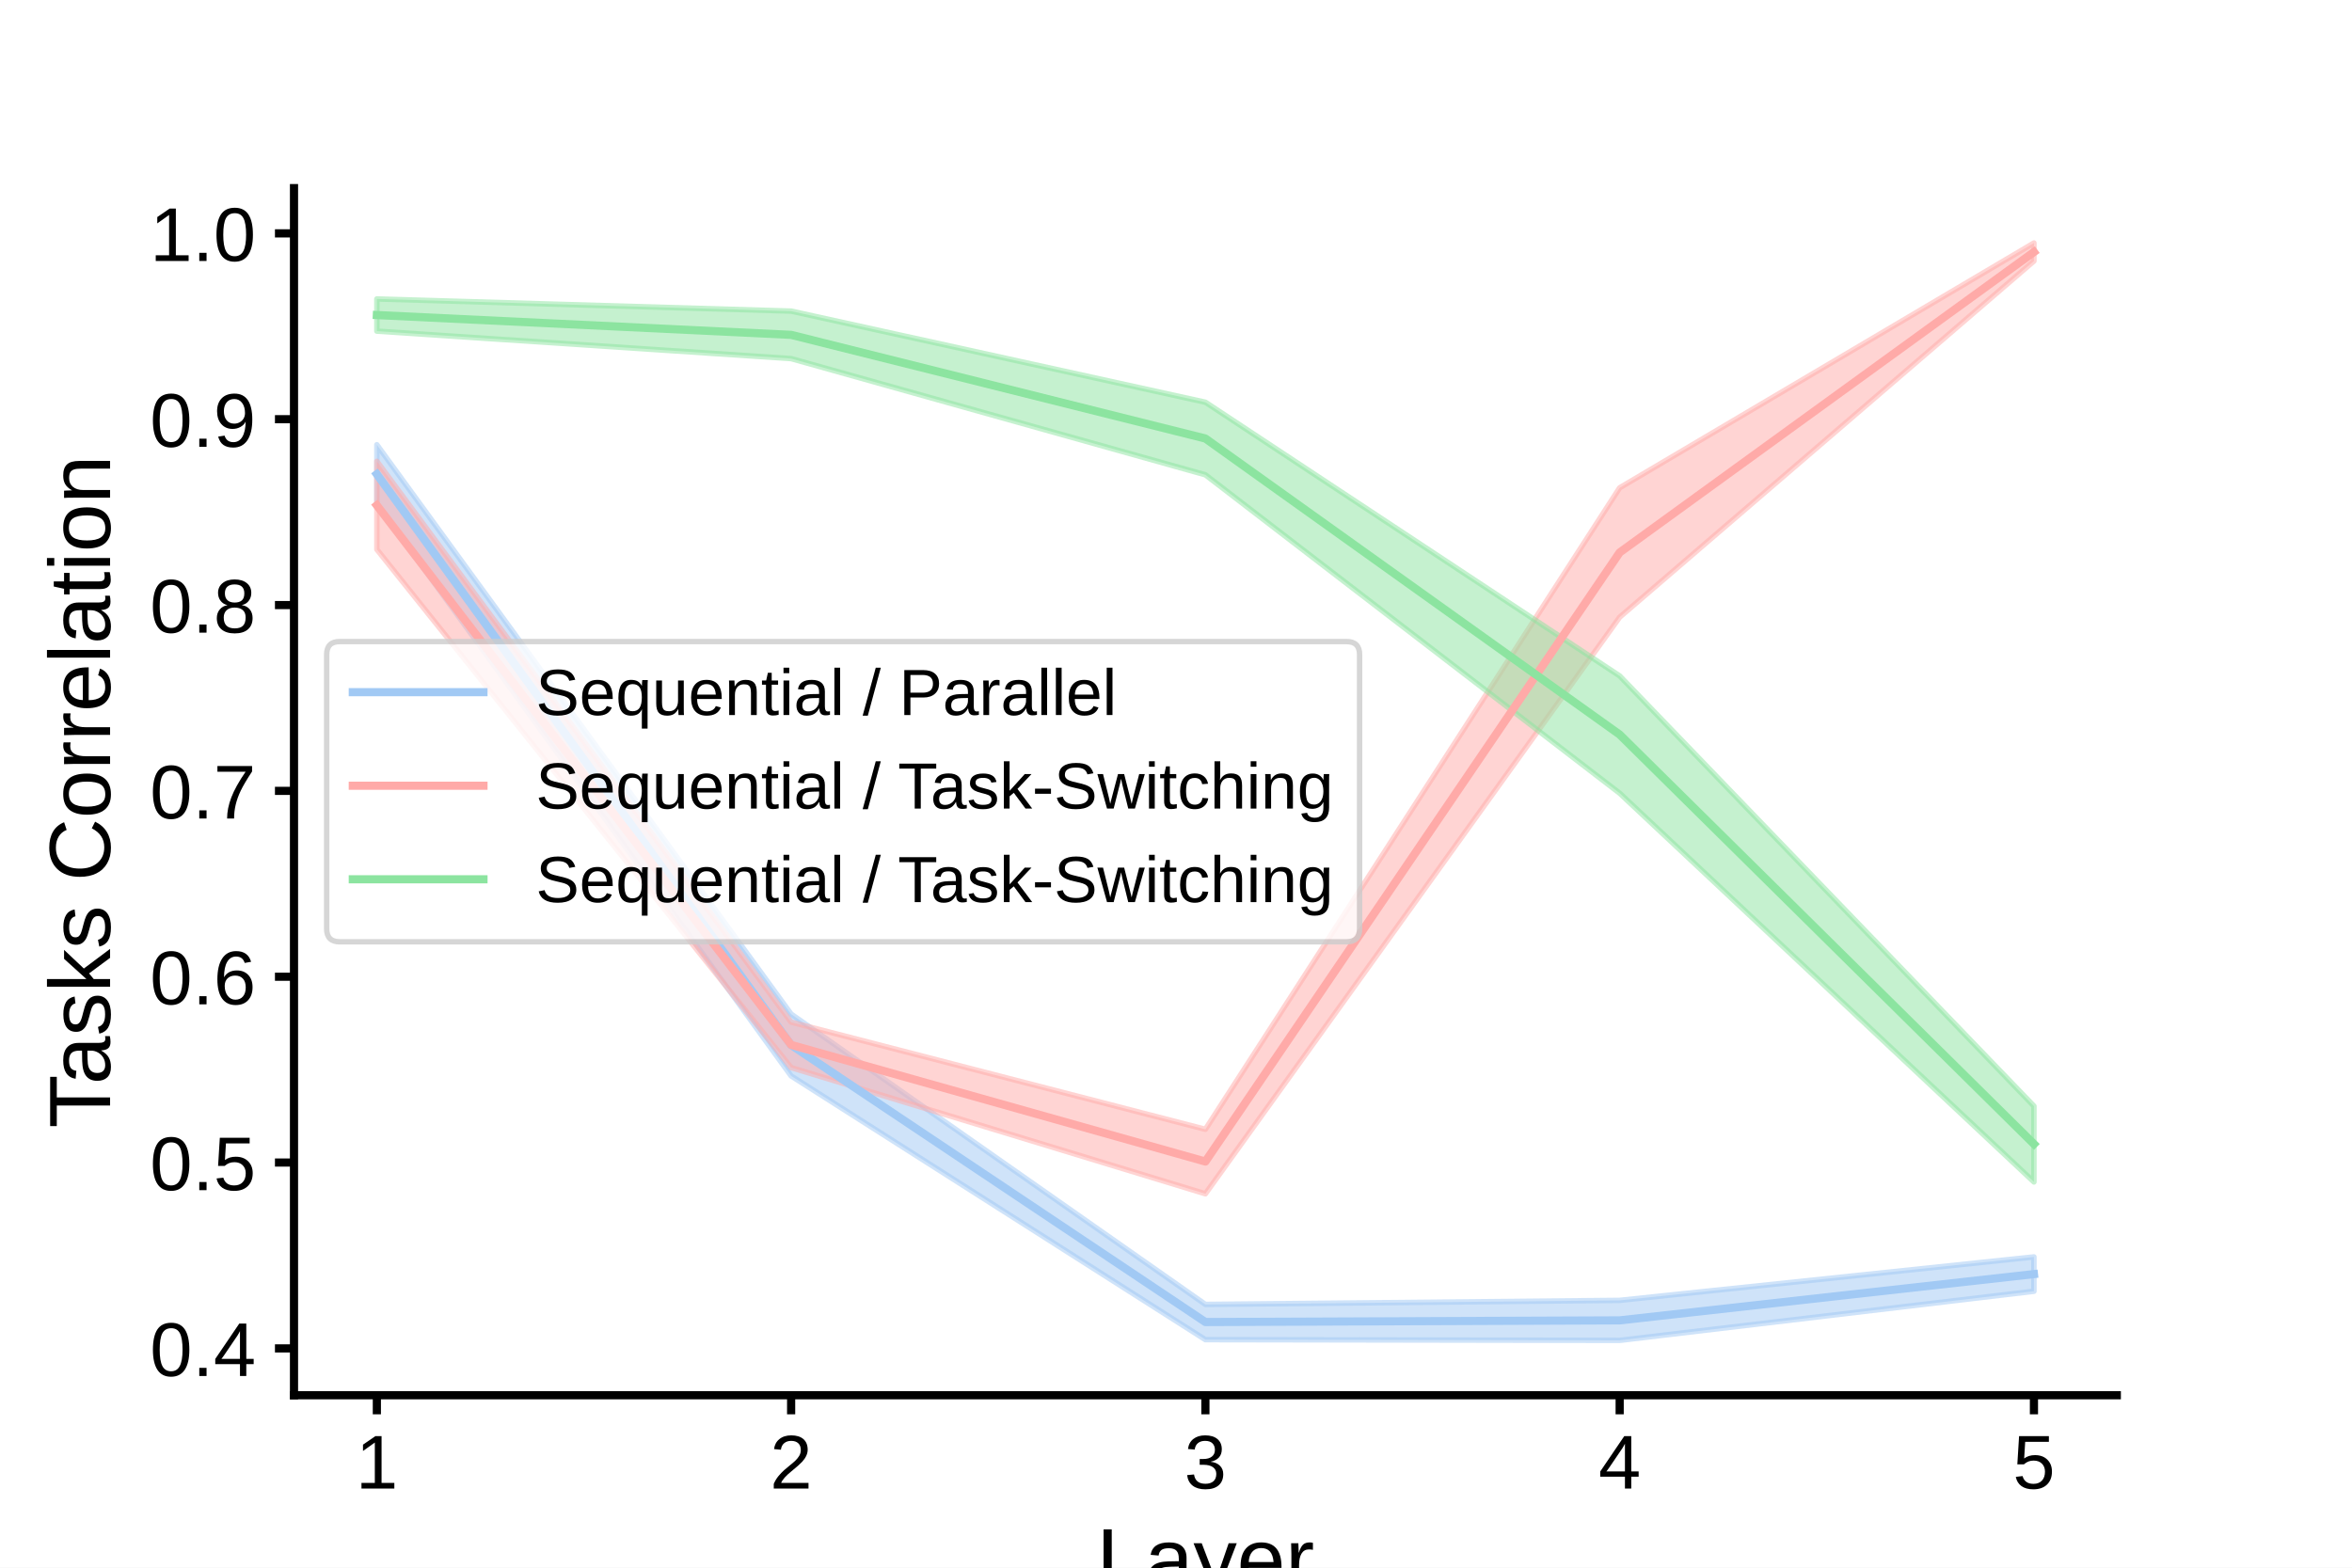
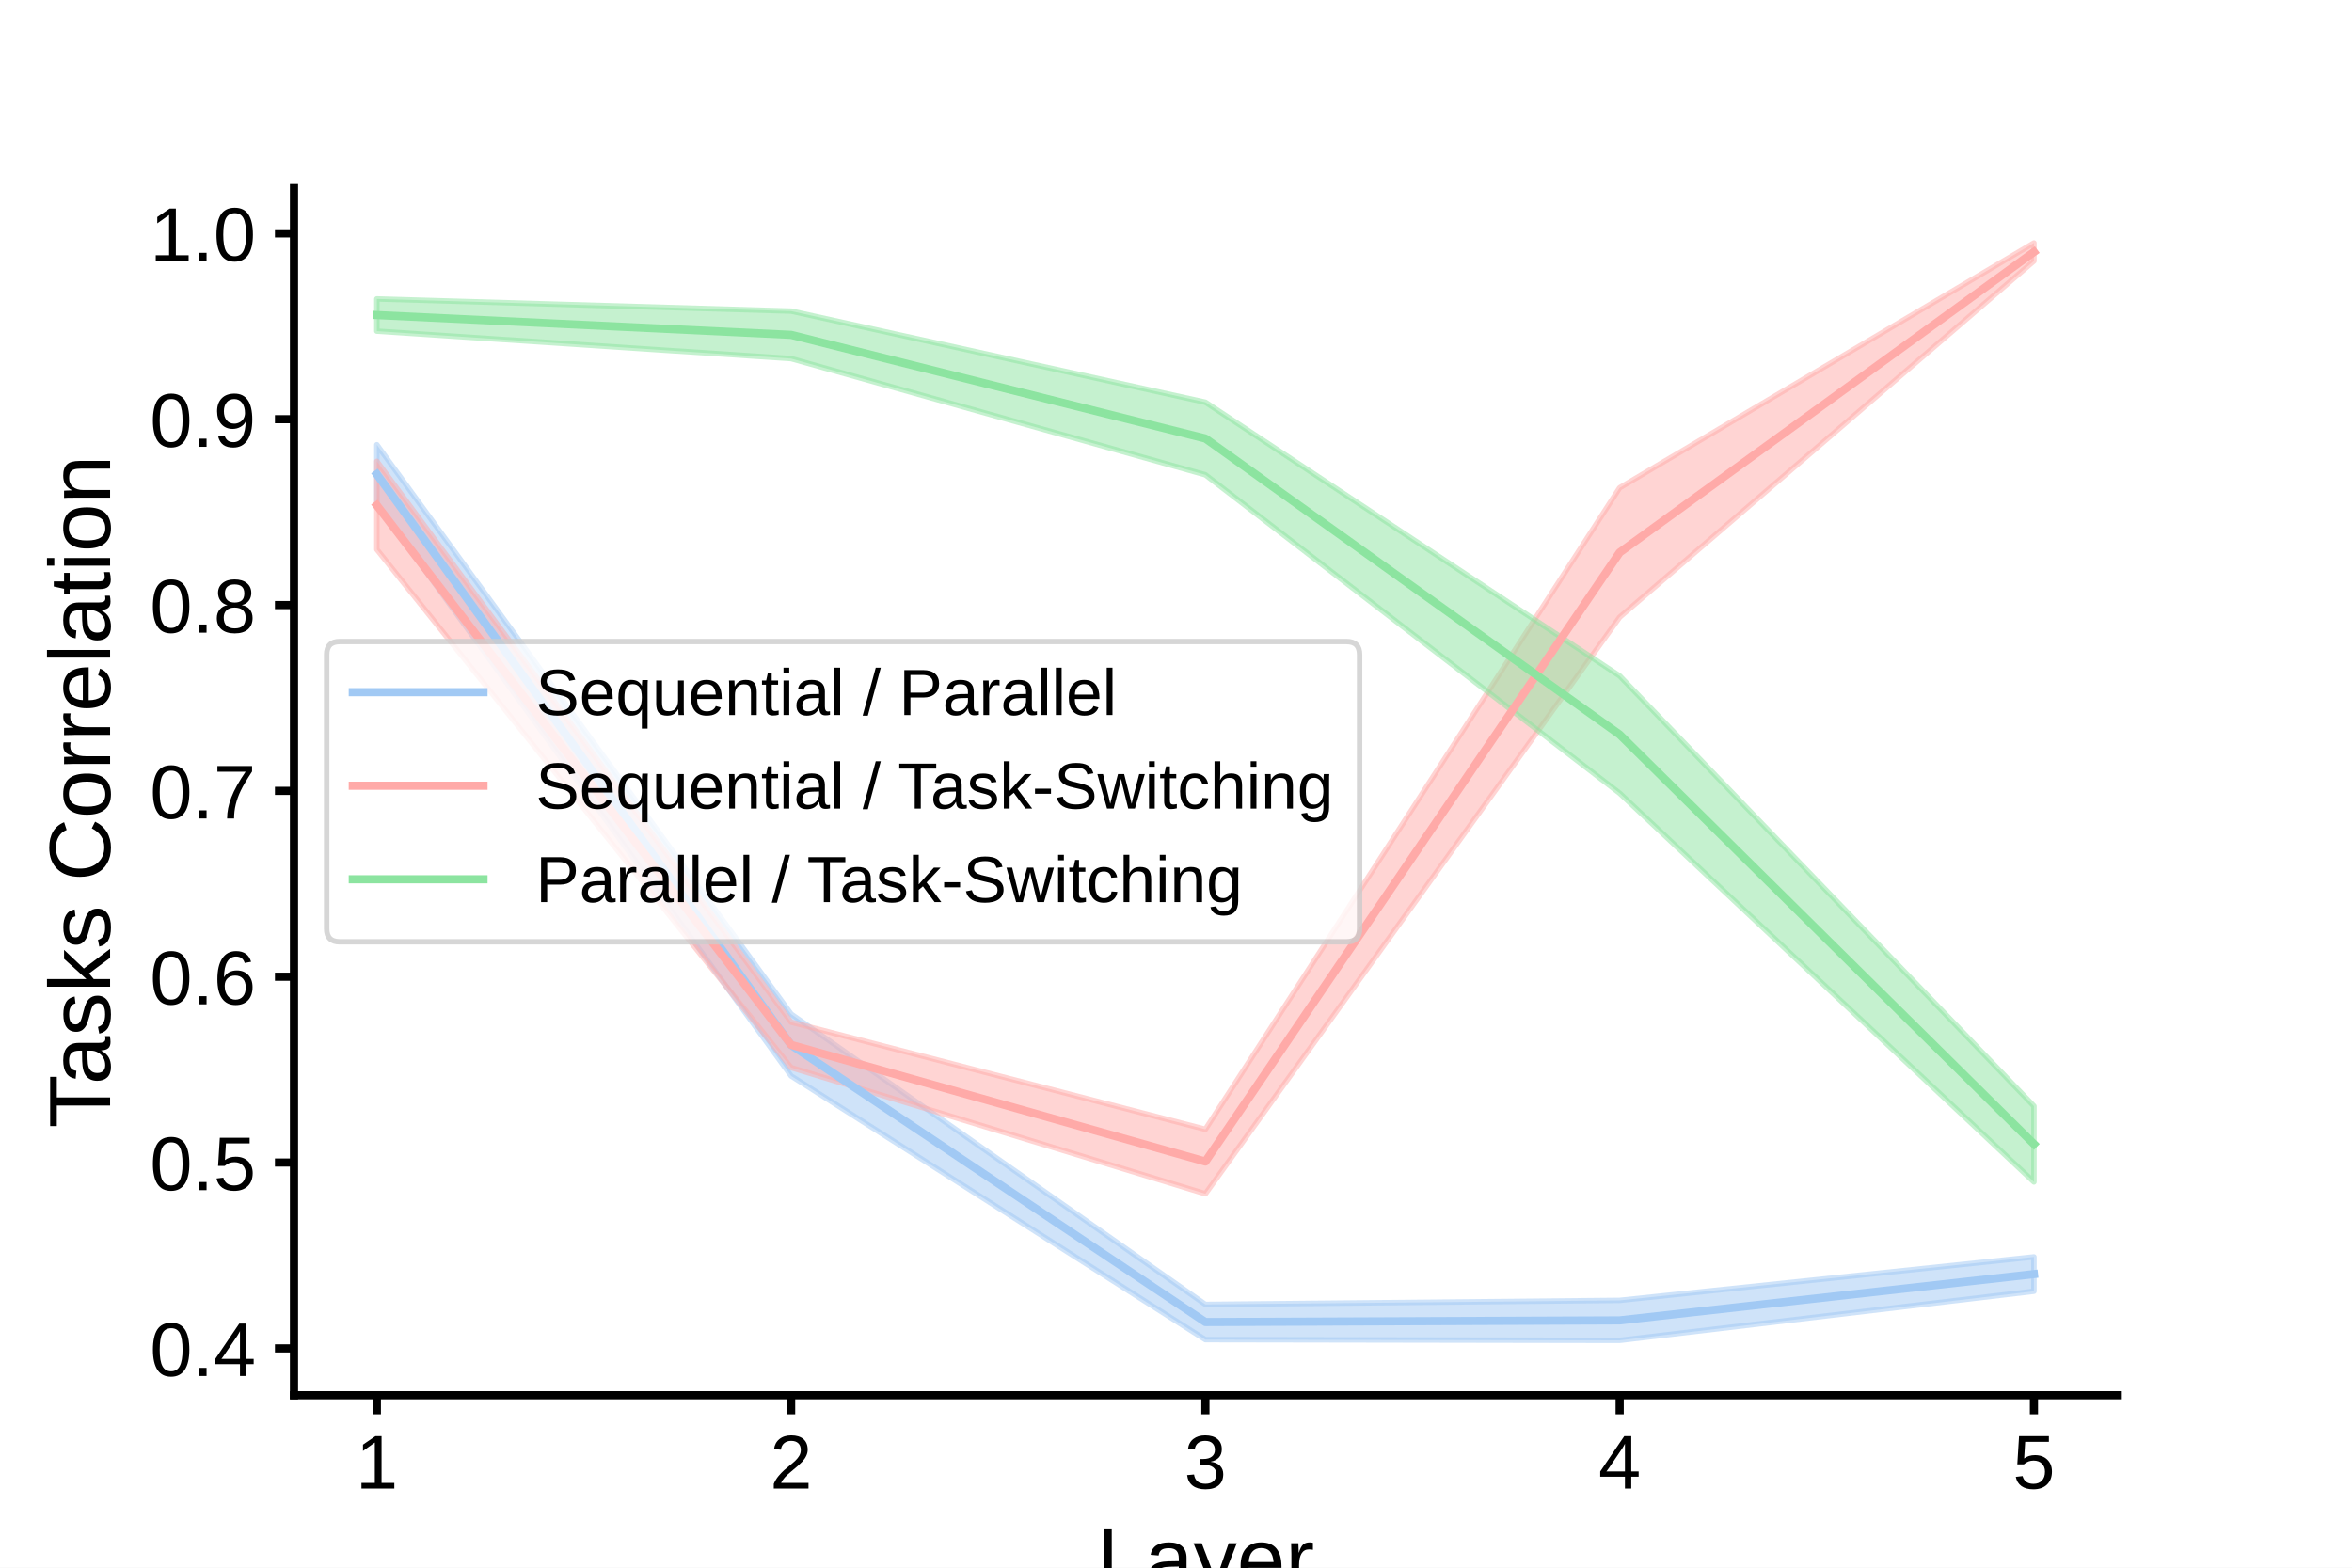
<svg xmlns="http://www.w3.org/2000/svg" xmlns:xlink="http://www.w3.org/1999/xlink" width="432pt" height="288pt" viewBox="0 0 432 288" version="1.1">
  <defs>
    <style type="text/css">*{stroke-linejoin: round; stroke-linecap: butt}</style>
  </defs>
  <g id="figure_1">
    <g id="patch_1">
      <path d="M 0 288  L 432 288  L 432 0  L 0 0  z " style="fill: #ffffff" />
    </g>
    <g id="axes_1">
      <g id="patch_2">
        <path d="M 54 256.32  L 388.8 256.32  L 388.8 34.56  L 54 34.56  z " style="fill: #ffffff" />
      </g>
      <g id="PolyCollection_1">
        <defs>
-           <path id="m2222bc83a2" d="M 69.218 -206.299  L 69.218 -195.465  L 145.309 -90.339  L 221.4 -41.89  L 297.491 -41.76  L 373.582 -50.782  L 373.582 -57.092  L 373.582 -57.092  L 297.491 -49.111  L 221.4 -48.367  L 145.309 -101.706  L 69.218 -206.299  z " style="stroke: #a1c9f4; stroke-opacity: 0.5" />
+           <path id="m5e7c9f02a2" d="M 69.218 -206.299  L 69.218 -195.465  L 145.309 -90.339  L 221.4 -41.89  L 297.491 -41.76  L 373.582 -50.782  L 373.582 -57.092  L 373.582 -57.092  L 297.491 -49.111  L 221.4 -48.367  L 145.309 -101.706  L 69.218 -206.299  z " style="stroke: #a1c9f4; stroke-opacity: 0.5" />
        </defs>
-         <g clip-path="url(#p3b19991017)">
-           <use xlink:href="#m2222bc83a2" x="0" y="288" style="fill: #a1c9f4; fill-opacity: 0.5; stroke: #a1c9f4; stroke-opacity: 0.5" />
+         <g clip-path="url(#p9104ac3bed)">
+           <use xlink:href="#m5e7c9f02a2" x="0" y="288" style="fill: #a1c9f4; fill-opacity: 0.5; stroke: #a1c9f4; stroke-opacity: 0.5" />
        </g>
      </g>
      <g id="PolyCollection_2">
        <defs>
-           <path id="mce87086060" d="M 69.218 -203.259  L 69.218 -187.064  L 145.309 -91.873  L 221.4 -68.688  L 297.491 -174.619  L 373.582 -240.047  L 373.582 -243.36  L 373.582 -243.36  L 297.491 -198.388  L 221.4 -80.537  L 145.309 -100.216  L 69.218 -203.259  z " style="stroke: #ffaaa8; stroke-opacity: 0.5" />
+           <path id="mab2b165a77" d="M 69.218 -203.259  L 69.218 -187.064  L 145.309 -91.873  L 221.4 -68.688  L 297.491 -174.619  L 373.582 -240.047  L 373.582 -243.36  L 373.582 -243.36  L 297.491 -198.388  L 221.4 -80.537  L 145.309 -100.216  L 69.218 -203.259  z " style="stroke: #ffaaa8; stroke-opacity: 0.5" />
        </defs>
-         <g clip-path="url(#p3b19991017)">
-           <use xlink:href="#mce87086060" x="0" y="288" style="fill: #ffaaa8; fill-opacity: 0.5; stroke: #ffaaa8; stroke-opacity: 0.5" />
+         <g clip-path="url(#p9104ac3bed)">
+           <use xlink:href="#mab2b165a77" x="0" y="288" style="fill: #ffaaa8; fill-opacity: 0.5; stroke: #ffaaa8; stroke-opacity: 0.5" />
        </g>
      </g>
      <g id="PolyCollection_3">
        <defs>
-           <path id="m306151b3ab" d="M 69.218 -233.081  L 69.218 -227.165  L 145.309 -222.12  L 221.4 -200.772  L 297.491 -142.278  L 373.582 -70.863  L 373.582 -84.795  L 373.582 -84.795  L 297.491 -163.825  L 221.4 -214.108  L 145.309 -230.847  L 69.218 -233.081  z " style="stroke: #8ce4a0; stroke-opacity: 0.5" />
+           <path id="m7b28f204bc" d="M 69.218 -233.081  L 69.218 -227.165  L 145.309 -222.12  L 221.4 -200.772  L 297.491 -142.278  L 373.582 -70.863  L 373.582 -84.795  L 373.582 -84.795  L 297.491 -163.825  L 221.4 -214.108  L 145.309 -230.847  L 69.218 -233.081  z " style="stroke: #8ce4a0; stroke-opacity: 0.5" />
        </defs>
-         <g clip-path="url(#p3b19991017)">
-           <use xlink:href="#m306151b3ab" x="0" y="288" style="fill: #8ce4a0; fill-opacity: 0.5; stroke: #8ce4a0; stroke-opacity: 0.5" />
+         <g clip-path="url(#p9104ac3bed)">
+           <use xlink:href="#m7b28f204bc" x="0" y="288" style="fill: #8ce4a0; fill-opacity: 0.5; stroke: #8ce4a0; stroke-opacity: 0.5" />
        </g>
      </g>
      <g id="matplotlib.axis_1">
        <g id="xtick_1">
          <g id="line2d_1">
            <defs>
-               <path id="m9b20f93427" d="M 0 0  L 0 3.5  " style="stroke: #000000; stroke-width: 1.5" />
-             </defs>
-             <g>
-               <use xlink:href="#m9b20f93427" x="69.218" y="256.32" style="stroke: #000000; stroke-width: 1.5" />
+               <path id="m9e8d476522" d="M 0 0  L 0 3.5  " style="stroke: #000000; stroke-width: 1.5" />
+             </defs>
+             <g>
+               <use xlink:href="#m9e8d476522" x="69.218" y="256.32" style="stroke: #000000; stroke-width: 1.5" />
            </g>
          </g>
          <g id="text_1">
            <g transform="translate(65.32553 273.4656) scale(0.14 -0.14)">
              <defs>
                <path id="LiberationSans-31" d="M 488 0  L 488 478  L 1609 478  L 1609 3866  L 616 3156  L 616 3688  L 1656 4403  L 2175 4403  L 2175 478  L 3247 478  L 3247 0  L 488 0  z " transform="scale(0.015625)" />
              </defs>
              <use xlink:href="#LiberationSans-31" />
            </g>
          </g>
        </g>
        <g id="xtick_2">
          <g id="line2d_2">
            <g>
-               <use xlink:href="#m9b20f93427" x="145.309" y="256.32" style="stroke: #000000; stroke-width: 1.5" />
+               <use xlink:href="#m9e8d476522" x="145.309" y="256.32" style="stroke: #000000; stroke-width: 1.5" />
            </g>
          </g>
          <g id="text_2">
            <g transform="translate(141.4164 273.4656) scale(0.14 -0.14)">
              <defs>
                <path id="LiberationSans-32" d="M 322 0  L 322 397  Q 481 763 711 1042  Q 941 1322 1194 1548  Q 1447 1775 1695 1969  Q 1944 2163 2144 2356  Q 2344 2550 2467 2762  Q 2591 2975 2591 3244  Q 2591 3606 2378 3806  Q 2166 4006 1788 4006  Q 1428 4006 1195 3811  Q 963 3616 922 3263  L 347 3316  Q 409 3844 795 4156  Q 1181 4469 1788 4469  Q 2453 4469 2811 4155  Q 3169 3841 3169 3263  Q 3169 3006 3051 2753  Q 2934 2500 2703 2247  Q 2472 1994 1819 1463  Q 1459 1169 1246 933  Q 1034 697 941 478  L 3238 478  L 3238 0  L 322 0  z " transform="scale(0.015625)" />
              </defs>
              <use xlink:href="#LiberationSans-32" />
            </g>
          </g>
        </g>
        <g id="xtick_3">
          <g id="line2d_3">
            <g>
-               <use xlink:href="#m9b20f93427" x="221.4" y="256.32" style="stroke: #000000; stroke-width: 1.5" />
+               <use xlink:href="#m9e8d476522" x="221.4" y="256.32" style="stroke: #000000; stroke-width: 1.5" />
            </g>
          </g>
          <g id="text_3">
            <g transform="translate(217.5073 273.4656) scale(0.14 -0.14)">
              <defs>
                <path id="LiberationSans-33" d="M 3278 1216  Q 3278 606 2890 271  Q 2503 -63 1784 -63  Q 1116 -63 717 239  Q 319 541 244 1131  L 825 1184  Q 938 403 1784 403  Q 2209 403 2451 612  Q 2694 822 2694 1234  Q 2694 1594 2417 1795  Q 2141 1997 1619 1997  L 1300 1997  L 1300 2484  L 1606 2484  Q 2069 2484 2323 2686  Q 2578 2888 2578 3244  Q 2578 3597 2370 3801  Q 2163 4006 1753 4006  Q 1381 4006 1151 3815  Q 922 3625 884 3278  L 319 3322  Q 381 3863 767 4166  Q 1153 4469 1759 4469  Q 2422 4469 2789 4161  Q 3156 3853 3156 3303  Q 3156 2881 2920 2617  Q 2684 2353 2234 2259  L 2234 2247  Q 2728 2194 3003 1916  Q 3278 1638 3278 1216  z " transform="scale(0.015625)" />
              </defs>
              <use xlink:href="#LiberationSans-33" />
            </g>
          </g>
        </g>
        <g id="xtick_4">
          <g id="line2d_4">
            <g>
-               <use xlink:href="#m9b20f93427" x="297.491" y="256.32" style="stroke: #000000; stroke-width: 1.5" />
+               <use xlink:href="#m9e8d476522" x="297.491" y="256.32" style="stroke: #000000; stroke-width: 1.5" />
            </g>
          </g>
          <g id="text_4">
            <g transform="translate(293.5983 273.4656) scale(0.14 -0.14)">
              <defs>
                <path id="LiberationSans-34" d="M 2753 997  L 2753 0  L 2222 0  L 2222 997  L 147 997  L 147 1434  L 2163 4403  L 2753 4403  L 2753 1441  L 3372 1441  L 3372 997  L 2753 997  z M 2222 3769  Q 2216 3750 2134 3603  Q 2053 3456 2013 3397  L 884 1734  L 716 1503  L 666 1441  L 2222 1441  L 2222 3769  z " transform="scale(0.015625)" />
              </defs>
              <use xlink:href="#LiberationSans-34" />
            </g>
          </g>
        </g>
        <g id="xtick_5">
          <g id="line2d_5">
            <g>
-               <use xlink:href="#m9b20f93427" x="373.582" y="256.32" style="stroke: #000000; stroke-width: 1.5" />
+               <use xlink:href="#m9e8d476522" x="373.582" y="256.32" style="stroke: #000000; stroke-width: 1.5" />
            </g>
          </g>
          <g id="text_5">
            <g transform="translate(369.6892 273.4656) scale(0.14 -0.14)">
              <defs>
                <path id="LiberationSans-35" d="M 3291 1434  Q 3291 738 2877 337  Q 2463 -63 1728 -63  Q 1113 -63 734 206  Q 356 475 256 984  L 825 1050  Q 1003 397 1741 397  Q 2194 397 2450 670  Q 2706 944 2706 1422  Q 2706 1838 2448 2094  Q 2191 2350 1753 2350  Q 1525 2350 1328 2278  Q 1131 2206 934 2034  L 384 2034  L 531 4403  L 3034 4403  L 3034 3925  L 1044 3925  L 959 2528  Q 1325 2809 1869 2809  Q 2519 2809 2905 2428  Q 3291 2047 3291 1434  z " transform="scale(0.015625)" />
              </defs>
              <use xlink:href="#LiberationSans-35" />
            </g>
          </g>
        </g>
        <g id="text_6">
          <g transform="translate(201.39 291.9656) scale(0.16 -0.16)">
            <defs>
              <path id="LiberationSans-4c" d="M 525 0  L 525 4403  L 1122 4403  L 1122 488  L 3347 488  L 3347 0  L 525 0  z " transform="scale(0.015625)" />
              <path id="LiberationSans-61" d="M 1294 -63  Q 784 -63 528 206  Q 272 475 272 944  Q 272 1469 617 1750  Q 963 2031 1731 2050  L 2491 2063  L 2491 2247  Q 2491 2659 2316 2837  Q 2141 3016 1766 3016  Q 1388 3016 1216 2887  Q 1044 2759 1009 2478  L 422 2531  Q 566 3444 1778 3444  Q 2416 3444 2737 3151  Q 3059 2859 3059 2306  L 3059 850  Q 3059 600 3125 473  Q 3191 347 3375 347  Q 3456 347 3559 369  L 3559 19  Q 3347 -31 3125 -31  Q 2813 -31 2670 133  Q 2528 297 2509 647  L 2491 647  Q 2275 259 1989 98  Q 1703 -63 1294 -63  z M 1422 359  Q 1731 359 1972 500  Q 2213 641 2352 886  Q 2491 1131 2491 1391  L 2491 1669  L 1875 1656  Q 1478 1650 1273 1575  Q 1069 1500 959 1344  Q 850 1188 850 934  Q 850 659 998 509  Q 1147 359 1422 359  z " transform="scale(0.015625)" />
              <path id="LiberationSans-79" d="M 597 -1328  Q 366 -1328 209 -1294  L 209 -872  Q 328 -891 472 -891  Q 997 -891 1303 -119  L 1356 16  L 16 3381  L 616 3381  L 1328 1513  Q 1344 1469 1366 1408  Q 1388 1347 1506 1000  Q 1625 653 1634 613  L 1853 1228  L 2594 3381  L 3188 3381  L 1888 0  Q 1678 -541 1497 -805  Q 1316 -1069 1095 -1198  Q 875 -1328 597 -1328  z " transform="scale(0.015625)" />
              <path id="LiberationSans-65" d="M 863 1572  Q 863 991 1103 675  Q 1344 359 1806 359  Q 2172 359 2392 506  Q 2613 653 2691 878  L 3184 738  Q 2881 -63 1806 -63  Q 1056 -63 664 384  Q 272 831 272 1713  Q 272 2550 664 2997  Q 1056 3444 1784 3444  Q 3275 3444 3275 1647  L 3275 1572  L 863 1572  z M 2694 2003  Q 2647 2538 2422 2783  Q 2197 3028 1775 3028  Q 1366 3028 1127 2754  Q 888 2481 869 2003  L 2694 2003  z " transform="scale(0.015625)" />
              <path id="LiberationSans-72" d="M 444 0  L 444 2594  Q 444 2950 425 3381  L 956 3381  Q 981 2806 981 2691  L 994 2691  Q 1128 3125 1303 3284  Q 1478 3444 1797 3444  Q 1909 3444 2025 3413  L 2025 2897  Q 1913 2928 1725 2928  Q 1375 2928 1190 2626  Q 1006 2325 1006 1763  L 1006 0  L 444 0  z " transform="scale(0.015625)" />
            </defs>
            <use xlink:href="#LiberationSans-4c" />
            <use xlink:href="#LiberationSans-61" x="55.615" />
            <use xlink:href="#LiberationSans-79" x="111.23" />
            <use xlink:href="#LiberationSans-65" x="161.23" />
            <use xlink:href="#LiberationSans-72" x="216.846" />
          </g>
        </g>
      </g>
      <g id="matplotlib.axis_2">
        <g id="ytick_1">
          <g id="line2d_6">
            <defs>
-               <path id="m8a199db379" d="M 0 0  L -3.5 0  " style="stroke: #000000; stroke-width: 1.5" />
-             </defs>
-             <g>
-               <use xlink:href="#m8a199db379" x="54" y="247.713" style="stroke: #000000; stroke-width: 1.5" />
+               <path id="m187e4a97ec" d="M 0 0  L -3.5 0  " style="stroke: #000000; stroke-width: 1.5" />
+             </defs>
+             <g>
+               <use xlink:href="#m187e4a97ec" x="54" y="247.713" style="stroke: #000000; stroke-width: 1.5" />
            </g>
          </g>
          <g id="text_7">
            <g transform="translate(27.54 252.7853) scale(0.14 -0.14)">
              <defs>
                <path id="LiberationSans-30" d="M 3309 2203  Q 3309 1100 2920 518  Q 2531 -63 1772 -63  Q 1013 -63 631 515  Q 250 1094 250 2203  Q 250 3338 620 3903  Q 991 4469 1791 4469  Q 2569 4469 2939 3897  Q 3309 3325 3309 2203  z M 2738 2203  Q 2738 3156 2517 3584  Q 2297 4013 1791 4013  Q 1272 4013 1045 3591  Q 819 3169 819 2203  Q 819 1266 1048 831  Q 1278 397 1778 397  Q 2275 397 2506 840  Q 2738 1284 2738 2203  z " transform="scale(0.015625)" />
                <path id="LiberationSans-2e" d="M 584 0  L 584 684  L 1194 684  L 1194 0  L 584 0  z " transform="scale(0.015625)" />
              </defs>
              <use xlink:href="#LiberationSans-30" />
              <use xlink:href="#LiberationSans-2e" x="55.615" />
              <use xlink:href="#LiberationSans-34" x="83.398" />
            </g>
          </g>
        </g>
        <g id="ytick_2">
          <g id="line2d_7">
            <g>
-               <use xlink:href="#m8a199db379" x="54" y="213.572" style="stroke: #000000; stroke-width: 1.5" />
+               <use xlink:href="#m187e4a97ec" x="54" y="213.572" style="stroke: #000000; stroke-width: 1.5" />
            </g>
          </g>
          <g id="text_8">
            <g transform="translate(27.54 218.6452) scale(0.14 -0.14)">
              <use xlink:href="#LiberationSans-30" />
              <use xlink:href="#LiberationSans-2e" x="55.615" />
              <use xlink:href="#LiberationSans-35" x="83.398" />
            </g>
          </g>
        </g>
        <g id="ytick_3">
          <g id="line2d_8">
            <g>
-               <use xlink:href="#m8a199db379" x="54" y="179.432" style="stroke: #000000; stroke-width: 1.5" />
+               <use xlink:href="#m187e4a97ec" x="54" y="179.432" style="stroke: #000000; stroke-width: 1.5" />
            </g>
          </g>
          <g id="text_9">
            <g transform="translate(27.54 184.505) scale(0.14 -0.14)">
              <defs>
                <path id="LiberationSans-36" d="M 3278 1441  Q 3278 744 2900 340  Q 2522 -63 1856 -63  Q 1113 -63 719 490  Q 325 1044 325 2100  Q 325 3244 734 3856  Q 1144 4469 1900 4469  Q 2897 4469 3156 3572  L 2619 3475  Q 2453 4013 1894 4013  Q 1413 4013 1148 3564  Q 884 3116 884 2266  Q 1038 2550 1316 2698  Q 1594 2847 1953 2847  Q 2563 2847 2920 2465  Q 3278 2084 3278 1441  z M 2706 1416  Q 2706 1894 2472 2153  Q 2238 2413 1819 2413  Q 1425 2413 1183 2183  Q 941 1953 941 1550  Q 941 1041 1192 716  Q 1444 391 1838 391  Q 2244 391 2475 664  Q 2706 938 2706 1416  z " transform="scale(0.015625)" />
              </defs>
              <use xlink:href="#LiberationSans-30" />
              <use xlink:href="#LiberationSans-2e" x="55.615" />
              <use xlink:href="#LiberationSans-36" x="83.398" />
            </g>
          </g>
        </g>
        <g id="ytick_4">
          <g id="line2d_9">
            <g>
-               <use xlink:href="#m8a199db379" x="54" y="145.292" style="stroke: #000000; stroke-width: 1.5" />
+               <use xlink:href="#m187e4a97ec" x="54" y="145.292" style="stroke: #000000; stroke-width: 1.5" />
            </g>
          </g>
          <g id="text_10">
            <g transform="translate(27.54 150.3649) scale(0.14 -0.14)">
              <defs>
                <path id="LiberationSans-37" d="M 3238 3947  Q 2563 2916 2284 2331  Q 2006 1747 1867 1178  Q 1728 609 1728 0  L 1141 0  Q 1141 844 1498 1776  Q 1856 2709 2694 3925  L 328 3925  L 328 4403  L 3238 4403  L 3238 3947  z " transform="scale(0.015625)" />
              </defs>
              <use xlink:href="#LiberationSans-30" />
              <use xlink:href="#LiberationSans-2e" x="55.615" />
              <use xlink:href="#LiberationSans-37" x="83.398" />
            </g>
          </g>
        </g>
        <g id="ytick_5">
          <g id="line2d_10">
            <g>
-               <use xlink:href="#m8a199db379" x="54" y="111.152" style="stroke: #000000; stroke-width: 1.5" />
+               <use xlink:href="#m187e4a97ec" x="54" y="111.152" style="stroke: #000000; stroke-width: 1.5" />
            </g>
          </g>
          <g id="text_11">
            <g transform="translate(27.54 116.2247) scale(0.14 -0.14)">
              <defs>
                <path id="LiberationSans-38" d="M 3281 1228  Q 3281 619 2893 278  Q 2506 -63 1781 -63  Q 1075 -63 676 271  Q 278 606 278 1222  Q 278 1653 525 1947  Q 772 2241 1156 2303  L 1156 2316  Q 797 2400 589 2681  Q 381 2963 381 3341  Q 381 3844 757 4156  Q 1134 4469 1769 4469  Q 2419 4469 2795 4162  Q 3172 3856 3172 3334  Q 3172 2956 2962 2675  Q 2753 2394 2391 2322  L 2391 2309  Q 2813 2241 3047 1952  Q 3281 1663 3281 1228  z M 2588 3303  Q 2588 4050 1769 4050  Q 1372 4050 1164 3862  Q 956 3675 956 3303  Q 956 2925 1170 2726  Q 1384 2528 1775 2528  Q 2172 2528 2380 2711  Q 2588 2894 2588 3303  z M 2697 1281  Q 2697 1691 2453 1898  Q 2209 2106 1769 2106  Q 1341 2106 1100 1882  Q 859 1659 859 1269  Q 859 359 1788 359  Q 2247 359 2472 579  Q 2697 800 2697 1281  z " transform="scale(0.015625)" />
              </defs>
              <use xlink:href="#LiberationSans-30" />
              <use xlink:href="#LiberationSans-2e" x="55.615" />
              <use xlink:href="#LiberationSans-38" x="83.398" />
            </g>
          </g>
        </g>
        <g id="ytick_6">
          <g id="line2d_11">
            <g>
-               <use xlink:href="#m8a199db379" x="54" y="77.012" style="stroke: #000000; stroke-width: 1.5" />
+               <use xlink:href="#m187e4a97ec" x="54" y="77.012" style="stroke: #000000; stroke-width: 1.5" />
            </g>
          </g>
          <g id="text_12">
            <g transform="translate(27.54 82.0846) scale(0.14 -0.14)">
              <defs>
                <path id="LiberationSans-39" d="M 3256 2291  Q 3256 1156 2842 546  Q 2428 -63 1663 -63  Q 1147 -63 836 154  Q 525 372 391 856  L 928 941  Q 1097 391 1672 391  Q 2156 391 2422 841  Q 2688 1291 2700 2125  Q 2575 1844 2272 1673  Q 1969 1503 1606 1503  Q 1013 1503 656 1909  Q 300 2316 300 2988  Q 300 3678 687 4073  Q 1075 4469 1766 4469  Q 2500 4469 2878 3925  Q 3256 3381 3256 2291  z M 2644 2834  Q 2644 3366 2400 3689  Q 2156 4013 1747 4013  Q 1341 4013 1106 3736  Q 872 3459 872 2988  Q 872 2506 1106 2226  Q 1341 1947 1741 1947  Q 1984 1947 2193 2058  Q 2403 2169 2523 2372  Q 2644 2575 2644 2834  z " transform="scale(0.015625)" />
              </defs>
              <use xlink:href="#LiberationSans-30" />
              <use xlink:href="#LiberationSans-2e" x="55.615" />
              <use xlink:href="#LiberationSans-39" x="83.398" />
            </g>
          </g>
        </g>
        <g id="ytick_7">
          <g id="line2d_12">
            <g>
-               <use xlink:href="#m8a199db379" x="54" y="42.872" style="stroke: #000000; stroke-width: 1.5" />
+               <use xlink:href="#m187e4a97ec" x="54" y="42.872" style="stroke: #000000; stroke-width: 1.5" />
            </g>
          </g>
          <g id="text_13">
            <g transform="translate(27.54 47.94446) scale(0.14 -0.14)">
              <use xlink:href="#LiberationSans-31" />
              <use xlink:href="#LiberationSans-2e" x="55.615" />
              <use xlink:href="#LiberationSans-30" x="83.398" />
            </g>
          </g>
        </g>
        <g id="text_14">
          <g transform="translate(20.22 207.2337) rotate(-90) scale(0.16 -0.16)">
            <defs>
              <path id="LiberationSans-54" d="M 2250 3916  L 2250 0  L 1656 0  L 1656 3916  L 144 3916  L 144 4403  L 3763 4403  L 3763 3916  L 2250 3916  z " transform="scale(0.015625)" />
              <path id="LiberationSans-73" d="M 2969 934  Q 2969 456 2608 196  Q 2247 -63 1597 -63  Q 966 -63 623 145  Q 281 353 178 794  L 675 891  Q 747 619 972 492  Q 1197 366 1597 366  Q 2025 366 2223 497  Q 2422 628 2422 891  Q 2422 1091 2284 1216  Q 2147 1341 1841 1422  L 1438 1528  Q 953 1653 748 1773  Q 544 1894 428 2066  Q 313 2238 313 2488  Q 313 2950 642 3192  Q 972 3434 1603 3434  Q 2163 3434 2492 3237  Q 2822 3041 2909 2606  L 2403 2544  Q 2356 2769 2151 2889  Q 1947 3009 1603 3009  Q 1222 3009 1040 2893  Q 859 2778 859 2544  Q 859 2400 934 2306  Q 1009 2213 1156 2147  Q 1303 2081 1775 1966  Q 2222 1853 2419 1758  Q 2616 1663 2730 1547  Q 2844 1431 2906 1279  Q 2969 1128 2969 934  z " transform="scale(0.015625)" />
              <path id="LiberationSans-6b" d="M 2550 0  L 1406 1544  L 994 1203  L 994 0  L 431 0  L 431 4638  L 994 4638  L 994 1741  L 2478 3381  L 3138 3381  L 1766 1928  L 3209 0  L 2550 0  z " transform="scale(0.015625)" />
              <path id="LiberationSans-20" transform="scale(0.015625)" />
              <path id="LiberationSans-43" d="M 2475 3981  Q 1744 3981 1337 3511  Q 931 3041 931 2222  Q 931 1413 1354 920  Q 1778 428 2500 428  Q 3425 428 3891 1344  L 4378 1100  Q 4106 531 3614 234  Q 3122 -63 2472 -63  Q 1806 -63 1320 214  Q 834 491 579 1005  Q 325 1519 325 2222  Q 325 3275 894 3872  Q 1463 4469 2469 4469  Q 3172 4469 3644 4194  Q 4116 3919 4338 3378  L 3772 3191  Q 3619 3575 3280 3778  Q 2941 3981 2475 3981  z " transform="scale(0.015625)" />
              <path id="LiberationSans-6f" d="M 3291 1694  Q 3291 806 2900 371  Q 2509 -63 1766 -63  Q 1025 -63 647 389  Q 269 841 269 1694  Q 269 3444 1784 3444  Q 2559 3444 2925 3017  Q 3291 2591 3291 1694  z M 2700 1694  Q 2700 2394 2492 2711  Q 2284 3028 1794 3028  Q 1300 3028 1079 2704  Q 859 2381 859 1694  Q 859 1025 1076 689  Q 1294 353 1759 353  Q 2266 353 2483 678  Q 2700 1003 2700 1694  z " transform="scale(0.015625)" />
              <path id="LiberationSans-6c" d="M 431 0  L 431 4638  L 994 4638  L 994 0  L 431 0  z " transform="scale(0.015625)" />
              <path id="LiberationSans-74" d="M 1731 25  Q 1453 -50 1163 -50  Q 488 -50 488 716  L 488 2972  L 97 2972  L 97 3381  L 509 3381  L 675 4138  L 1050 4138  L 1050 3381  L 1675 3381  L 1675 2972  L 1050 2972  L 1050 838  Q 1050 594 1129 495  Q 1209 397 1406 397  Q 1519 397 1731 441  L 1731 25  z " transform="scale(0.015625)" />
              <path id="LiberationSans-69" d="M 428 4100  L 428 4638  L 991 4638  L 991 4100  L 428 4100  z M 428 0  L 428 3381  L 991 3381  L 991 0  L 428 0  z " transform="scale(0.015625)" />
              <path id="LiberationSans-6e" d="M 2578 0  L 2578 2144  Q 2578 2478 2512 2662  Q 2447 2847 2303 2928  Q 2159 3009 1881 3009  Q 1475 3009 1240 2731  Q 1006 2453 1006 1959  L 1006 0  L 444 0  L 444 2659  Q 444 3250 425 3381  L 956 3381  Q 959 3366 962 3297  Q 966 3228 970 3139  Q 975 3050 981 2803  L 991 2803  Q 1184 3153 1439 3298  Q 1694 3444 2072 3444  Q 2628 3444 2886 3167  Q 3144 2891 3144 2253  L 3144 0  L 2578 0  z " transform="scale(0.015625)" />
            </defs>
            <use xlink:href="#LiberationSans-54" />
            <use xlink:href="#LiberationSans-61" x="49.959" />
            <use xlink:href="#LiberationSans-73" x="105.574" />
            <use xlink:href="#LiberationSans-6b" x="155.574" />
            <use xlink:href="#LiberationSans-73" x="205.574" />
            <use xlink:href="#LiberationSans-20" x="255.574" />
            <use xlink:href="#LiberationSans-43" x="283.357" />
            <use xlink:href="#LiberationSans-6f" x="355.574" />
            <use xlink:href="#LiberationSans-72" x="411.189" />
            <use xlink:href="#LiberationSans-72" x="444.49" />
            <use xlink:href="#LiberationSans-65" x="477.791" />
            <use xlink:href="#LiberationSans-6c" x="533.406" />
            <use xlink:href="#LiberationSans-61" x="555.623" />
            <use xlink:href="#LiberationSans-74" x="611.238" />
            <use xlink:href="#LiberationSans-69" x="639.021" />
            <use xlink:href="#LiberationSans-6f" x="661.238" />
            <use xlink:href="#LiberationSans-6e" x="716.854" />
          </g>
        </g>
      </g>
      <g id="line2d_13">
-         <path d="M 69.218 87.118  L 145.309 191.978  L 221.4 242.872  L 297.491 242.564  L 373.582 234.063  " clip-path="url(#p3b19991017)" style="fill: none; stroke: #a1c9f4; stroke-width: 1.5; stroke-linecap: square" />
+         <path d="M 69.218 87.118  L 145.309 191.978  L 221.4 242.872  L 297.491 242.564  L 373.582 234.063  " clip-path="url(#p9104ac3bed)" style="fill: none; stroke: #a1c9f4; stroke-width: 1.5; stroke-linecap: square" />
      </g>
      <g id="line2d_14">
-         <path d="M 69.218 92.838  L 145.309 191.956  L 221.4 213.388  L 297.491 101.496  L 373.582 46.296  " clip-path="url(#p3b19991017)" style="fill: none; stroke: #ffaaa8; stroke-width: 1.5; stroke-linecap: square" />
+         <path d="M 69.218 92.838  L 145.309 191.956  L 221.4 213.388  L 297.491 101.496  L 373.582 46.296  " clip-path="url(#p9104ac3bed)" style="fill: none; stroke: #ffaaa8; stroke-width: 1.5; stroke-linecap: square" />
      </g>
      <g id="line2d_15">
-         <path d="M 69.218 57.877  L 145.309 61.516  L 221.4 80.56  L 297.491 134.948  L 373.582 210.171  " clip-path="url(#p3b19991017)" style="fill: none; stroke: #8ce4a0; stroke-width: 1.5; stroke-linecap: square" />
+         <path d="M 69.218 57.877  L 145.309 61.516  L 221.4 80.56  L 297.491 134.948  L 373.582 210.171  " clip-path="url(#p9104ac3bed)" style="fill: none; stroke: #8ce4a0; stroke-width: 1.5; stroke-linecap: square" />
      </g>
      <g id="patch_3">
        <path d="M 54 256.32  L 54 34.56  " style="fill: none; stroke: #000000; stroke-width: 1.5; stroke-linejoin: miter; stroke-linecap: square" />
      </g>
      <g id="patch_4">
        <path d="M 54 256.32  L 388.8 256.32  " style="fill: none; stroke: #000000; stroke-width: 1.5; stroke-linejoin: miter; stroke-linecap: square" />
      </g>
      <g id="legend_1">
        <g id="patch_5">
          <path d="M 62.4 173.019  L 247.32 173.019  Q 249.72 173.019 249.72 170.619  L 249.72 120.261  Q 249.72 117.861 247.32 117.861  L 62.4 117.861  Q 60 117.861 60 120.261  L 60 170.619  Q 60 173.019 62.4 173.019  z " style="fill: #ffffff; opacity: 0.8; stroke: #cccccc; stroke-linejoin: miter" />
        </g>
        <g id="line2d_16">
          <path d="M 64.8 127.157  L 76.8 127.157  L 88.8 127.157  " style="fill: none; stroke: #a1c9f4; stroke-width: 1.5; stroke-linecap: square" />
        </g>
        <g id="text_15">
          <g transform="translate(98.4 131.3569) scale(0.12 -0.12)">
            <defs>
              <path id="LiberationSans-53" d="M 3975 1216  Q 3975 606 3498 271  Q 3022 -63 2156 -63  Q 547 -63 291 1056  L 869 1172  Q 969 775 1294 589  Q 1619 403 2178 403  Q 2756 403 3070 601  Q 3384 800 3384 1184  Q 3384 1400 3286 1534  Q 3188 1669 3009 1756  Q 2831 1844 2584 1903  Q 2338 1963 2038 2031  Q 1516 2147 1245 2262  Q 975 2378 819 2520  Q 663 2663 580 2853  Q 497 3044 497 3291  Q 497 3856 930 4162  Q 1363 4469 2169 4469  Q 2919 4469 3316 4239  Q 3713 4009 3872 3456  L 3284 3353  Q 3188 3703 2916 3861  Q 2644 4019 2163 4019  Q 1634 4019 1356 3844  Q 1078 3669 1078 3322  Q 1078 3119 1186 2986  Q 1294 2853 1497 2761  Q 1700 2669 2306 2534  Q 2509 2488 2711 2439  Q 2913 2391 3097 2323  Q 3281 2256 3442 2165  Q 3603 2075 3722 1944  Q 3841 1813 3908 1634  Q 3975 1456 3975 1216  z " transform="scale(0.015625)" />
              <path id="LiberationSans-71" d="M 1513 -63  Q 869 -63 569 371  Q 269 806 269 1675  Q 269 3444 1513 3444  Q 1897 3444 2147 3308  Q 2397 3172 2566 2856  L 2572 2856  Q 2572 2950 2584 3179  Q 2597 3409 2609 3425  L 3150 3425  Q 3128 3241 3128 2503  L 3128 -1328  L 2566 -1328  L 2566 44  L 2578 556  L 2572 556  Q 2403 222 2156 79  Q 1909 -63 1513 -63  z M 2566 1731  Q 2566 2391 2350 2709  Q 2134 3028 1663 3028  Q 1234 3028 1046 2709  Q 859 2391 859 1694  Q 859 984 1048 678  Q 1238 372 1656 372  Q 2134 372 2350 712  Q 2566 1053 2566 1731  z " transform="scale(0.015625)" />
              <path id="LiberationSans-75" d="M 981 3381  L 981 1238  Q 981 903 1047 718  Q 1113 534 1256 453  Q 1400 372 1678 372  Q 2084 372 2318 650  Q 2553 928 2553 1422  L 2553 3381  L 3116 3381  L 3116 722  Q 3116 131 3134 0  L 2603 0  Q 2600 16 2597 84  Q 2594 153 2589 242  Q 2584 331 2578 578  L 2569 578  Q 2375 228 2120 82  Q 1866 -63 1488 -63  Q 931 -63 673 214  Q 416 491 416 1128  L 416 3381  L 981 3381  z " transform="scale(0.015625)" />
              <path id="LiberationSans-2f" d="M 0 -63  L 1284 4638  L 1778 4638  L 506 -63  L 0 -63  z " transform="scale(0.015625)" />
              <path id="LiberationSans-50" d="M 3931 3078  Q 3931 2453 3523 2084  Q 3116 1716 2416 1716  L 1122 1716  L 1122 0  L 525 0  L 525 4403  L 2378 4403  Q 3119 4403 3525 4056  Q 3931 3709 3931 3078  z M 3331 3072  Q 3331 3925 2306 3925  L 1122 3925  L 1122 2188  L 2331 2188  Q 3331 2188 3331 3072  z " transform="scale(0.015625)" />
            </defs>
            <use xlink:href="#LiberationSans-53" />
            <use xlink:href="#LiberationSans-65" x="66.699" />
            <use xlink:href="#LiberationSans-71" x="122.314" />
            <use xlink:href="#LiberationSans-75" x="177.93" />
            <use xlink:href="#LiberationSans-65" x="233.545" />
            <use xlink:href="#LiberationSans-6e" x="289.16" />
            <use xlink:href="#LiberationSans-74" x="344.775" />
            <use xlink:href="#LiberationSans-69" x="372.559" />
            <use xlink:href="#LiberationSans-61" x="394.775" />
            <use xlink:href="#LiberationSans-6c" x="450.391" />
            <use xlink:href="#LiberationSans-20" x="472.607" />
            <use xlink:href="#LiberationSans-2f" x="500.391" />
            <use xlink:href="#LiberationSans-20" x="528.174" />
            <use xlink:href="#LiberationSans-50" x="555.957" />
            <use xlink:href="#LiberationSans-61" x="622.656" />
            <use xlink:href="#LiberationSans-72" x="678.271" />
            <use xlink:href="#LiberationSans-61" x="711.572" />
            <use xlink:href="#LiberationSans-6c" x="767.188" />
            <use xlink:href="#LiberationSans-6c" x="789.404" />
            <use xlink:href="#LiberationSans-65" x="811.621" />
            <use xlink:href="#LiberationSans-6c" x="867.236" />
          </g>
        </g>
        <g id="line2d_17">
          <path d="M 64.8 144.343  L 76.8 144.343  L 88.8 144.343  " style="fill: none; stroke: #ffaaa8; stroke-width: 1.5; stroke-linecap: square" />
        </g>
        <g id="text_16">
          <g transform="translate(98.4 148.5431) scale(0.12 -0.12)">
            <defs>
              <path id="LiberationSans-2d" d="M 284 1450  L 284 1950  L 1847 1950  L 1847 1450  L 284 1450  z " transform="scale(0.015625)" />
              <path id="LiberationSans-77" d="M 3669 0  L 3016 0  L 2425 2391  L 2313 2919  Q 2284 2778 2225 2514  Q 2166 2250 1588 0  L 938 0  L -9 3381  L 547 3381  L 1119 1084  Q 1141 1009 1253 466  L 1306 697  L 2013 3381  L 2616 3381  L 3206 1059  L 3350 466  L 3447 900  L 4088 3381  L 4638 3381  L 3669 0  z " transform="scale(0.015625)" />
              <path id="LiberationSans-63" d="M 859 1706  Q 859 1031 1071 706  Q 1284 381 1713 381  Q 2013 381 2214 543  Q 2416 706 2463 1044  L 3031 1006  Q 2966 519 2616 228  Q 2266 -63 1728 -63  Q 1019 -63 645 385  Q 272 834 272 1694  Q 272 2547 647 2995  Q 1022 3444 1722 3444  Q 2241 3444 2583 3175  Q 2925 2906 3013 2434  L 2434 2391  Q 2391 2672 2212 2837  Q 2034 3003 1706 3003  Q 1259 3003 1059 2706  Q 859 2409 859 1706  z " transform="scale(0.015625)" />
              <path id="LiberationSans-68" d="M 991 2803  Q 1172 3134 1426 3289  Q 1681 3444 2072 3444  Q 2622 3444 2883 3170  Q 3144 2897 3144 2253  L 3144 0  L 2578 0  L 2578 2144  Q 2578 2500 2512 2673  Q 2447 2847 2297 2928  Q 2147 3009 1881 3009  Q 1484 3009 1245 2734  Q 1006 2459 1006 1994  L 1006 0  L 444 0  L 444 4638  L 1006 4638  L 1006 3431  Q 1006 3241 995 3037  Q 984 2834 981 2803  L 991 2803  z " transform="scale(0.015625)" />
              <path id="LiberationSans-67" d="M 1713 -1328  Q 1159 -1328 831 -1111  Q 503 -894 409 -494  L 975 -413  Q 1031 -647 1223 -773  Q 1416 -900 1728 -900  Q 2569 -900 2569 84  L 2569 628  L 2563 628  Q 2403 303 2125 139  Q 1847 -25 1475 -25  Q 853 -25 561 387  Q 269 800 269 1684  Q 269 2581 583 3007  Q 897 3434 1538 3434  Q 1897 3434 2161 3270  Q 2425 3106 2569 2803  L 2575 2803  Q 2575 2897 2587 3128  Q 2600 3359 2613 3381  L 3147 3381  Q 3128 3213 3128 2681  L 3128 97  Q 3128 -1328 1713 -1328  z M 2569 1691  Q 2569 2103 2456 2401  Q 2344 2700 2139 2858  Q 1934 3016 1675 3016  Q 1244 3016 1047 2703  Q 850 2391 850 1691  Q 850 997 1034 694  Q 1219 391 1666 391  Q 1931 391 2137 547  Q 2344 703 2456 995  Q 2569 1288 2569 1691  z " transform="scale(0.015625)" />
            </defs>
            <use xlink:href="#LiberationSans-53" />
            <use xlink:href="#LiberationSans-65" x="66.699" />
            <use xlink:href="#LiberationSans-71" x="122.314" />
            <use xlink:href="#LiberationSans-75" x="177.93" />
            <use xlink:href="#LiberationSans-65" x="233.545" />
            <use xlink:href="#LiberationSans-6e" x="289.16" />
            <use xlink:href="#LiberationSans-74" x="344.775" />
            <use xlink:href="#LiberationSans-69" x="372.559" />
            <use xlink:href="#LiberationSans-61" x="394.775" />
            <use xlink:href="#LiberationSans-6c" x="450.391" />
            <use xlink:href="#LiberationSans-20" x="472.607" />
            <use xlink:href="#LiberationSans-2f" x="500.391" />
            <use xlink:href="#LiberationSans-20" x="528.174" />
            <use xlink:href="#LiberationSans-54" x="554.207" />
            <use xlink:href="#LiberationSans-61" x="604.166" />
            <use xlink:href="#LiberationSans-73" x="659.781" />
            <use xlink:href="#LiberationSans-6b" x="709.781" />
            <use xlink:href="#LiberationSans-2d" x="759.781" />
            <use xlink:href="#LiberationSans-53" x="793.082" />
            <use xlink:href="#LiberationSans-77" x="859.781" />
            <use xlink:href="#LiberationSans-69" x="931.998" />
            <use xlink:href="#LiberationSans-74" x="954.215" />
            <use xlink:href="#LiberationSans-63" x="981.998" />
            <use xlink:href="#LiberationSans-68" x="1031.998" />
            <use xlink:href="#LiberationSans-69" x="1087.613" />
            <use xlink:href="#LiberationSans-6e" x="1109.83" />
            <use xlink:href="#LiberationSans-67" x="1165.445" />
          </g>
        </g>
        <g id="line2d_18">
          <path d="M 64.8 161.529  L 76.8 161.529  L 88.8 161.529  " style="fill: none; stroke: #8ce4a0; stroke-width: 1.5; stroke-linecap: square" />
        </g>
        <g id="text_17">
          <g transform="translate(98.4 165.7294) scale(0.12 -0.12)">
-             <use xlink:href="#LiberationSans-53" />
-             <use xlink:href="#LiberationSans-65" x="66.699" />
-             <use xlink:href="#LiberationSans-71" x="122.314" />
-             <use xlink:href="#LiberationSans-75" x="177.93" />
-             <use xlink:href="#LiberationSans-65" x="233.545" />
-             <use xlink:href="#LiberationSans-6e" x="289.16" />
-             <use xlink:href="#LiberationSans-74" x="344.775" />
-             <use xlink:href="#LiberationSans-69" x="372.559" />
-             <use xlink:href="#LiberationSans-61" x="394.775" />
-             <use xlink:href="#LiberationSans-6c" x="450.391" />
-             <use xlink:href="#LiberationSans-20" x="472.607" />
-             <use xlink:href="#LiberationSans-2f" x="500.391" />
-             <use xlink:href="#LiberationSans-20" x="528.174" />
-             <use xlink:href="#LiberationSans-54" x="554.207" />
-             <use xlink:href="#LiberationSans-61" x="604.166" />
-             <use xlink:href="#LiberationSans-73" x="659.781" />
-             <use xlink:href="#LiberationSans-6b" x="709.781" />
-             <use xlink:href="#LiberationSans-2d" x="759.781" />
-             <use xlink:href="#LiberationSans-53" x="793.082" />
-             <use xlink:href="#LiberationSans-77" x="859.781" />
-             <use xlink:href="#LiberationSans-69" x="931.998" />
-             <use xlink:href="#LiberationSans-74" x="954.215" />
-             <use xlink:href="#LiberationSans-63" x="981.998" />
-             <use xlink:href="#LiberationSans-68" x="1031.998" />
-             <use xlink:href="#LiberationSans-69" x="1087.613" />
-             <use xlink:href="#LiberationSans-6e" x="1109.83" />
-             <use xlink:href="#LiberationSans-67" x="1165.445" />
+             <use xlink:href="#LiberationSans-50" />
+             <use xlink:href="#LiberationSans-61" x="66.699" />
+             <use xlink:href="#LiberationSans-72" x="122.314" />
+             <use xlink:href="#LiberationSans-61" x="155.615" />
+             <use xlink:href="#LiberationSans-6c" x="211.23" />
+             <use xlink:href="#LiberationSans-6c" x="233.447" />
+             <use xlink:href="#LiberationSans-65" x="255.664" />
+             <use xlink:href="#LiberationSans-6c" x="311.279" />
+             <use xlink:href="#LiberationSans-20" x="333.496" />
+             <use xlink:href="#LiberationSans-2f" x="361.279" />
+             <use xlink:href="#LiberationSans-20" x="389.062" />
+             <use xlink:href="#LiberationSans-54" x="415.096" />
+             <use xlink:href="#LiberationSans-61" x="465.055" />
+             <use xlink:href="#LiberationSans-73" x="520.67" />
+             <use xlink:href="#LiberationSans-6b" x="570.67" />
+             <use xlink:href="#LiberationSans-2d" x="620.67" />
+             <use xlink:href="#LiberationSans-53" x="653.971" />
+             <use xlink:href="#LiberationSans-77" x="720.67" />
+             <use xlink:href="#LiberationSans-69" x="792.887" />
+             <use xlink:href="#LiberationSans-74" x="815.104" />
+             <use xlink:href="#LiberationSans-63" x="842.887" />
+             <use xlink:href="#LiberationSans-68" x="892.887" />
+             <use xlink:href="#LiberationSans-69" x="948.502" />
+             <use xlink:href="#LiberationSans-6e" x="970.719" />
+             <use xlink:href="#LiberationSans-67" x="1026.334" />
          </g>
        </g>
      </g>
    </g>
  </g>
  <defs>
-     <clipPath id="p3b19991017">
+     <clipPath id="p9104ac3bed">
      <rect x="54" y="34.56" width="334.8" height="221.76" />
    </clipPath>
  </defs>
</svg>
